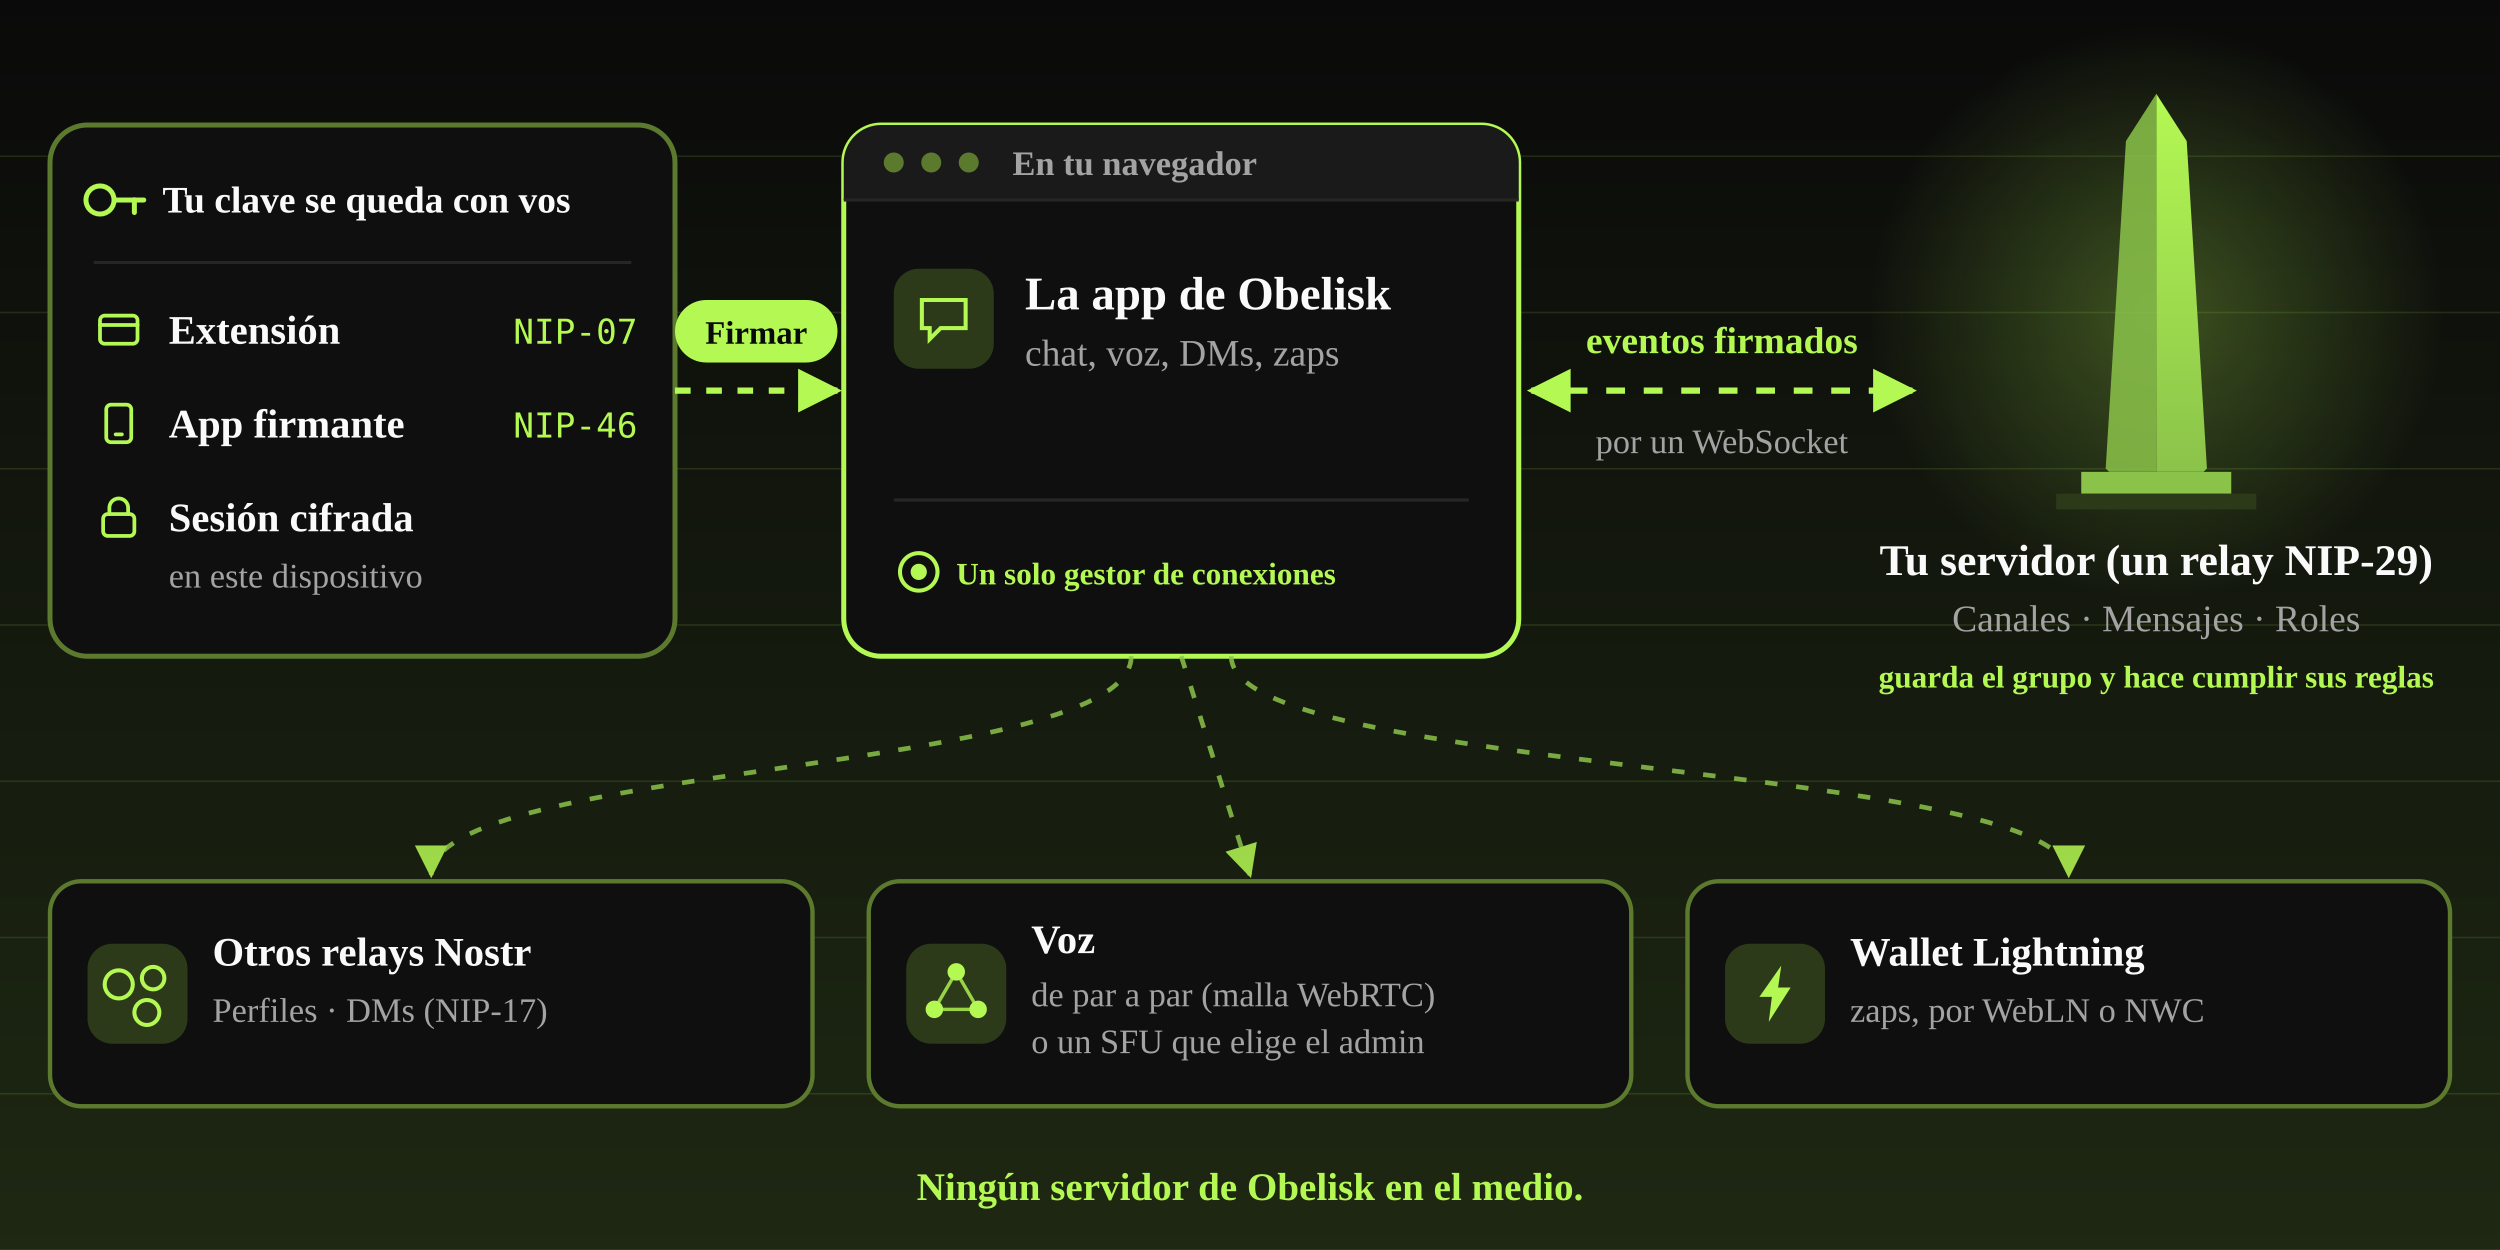
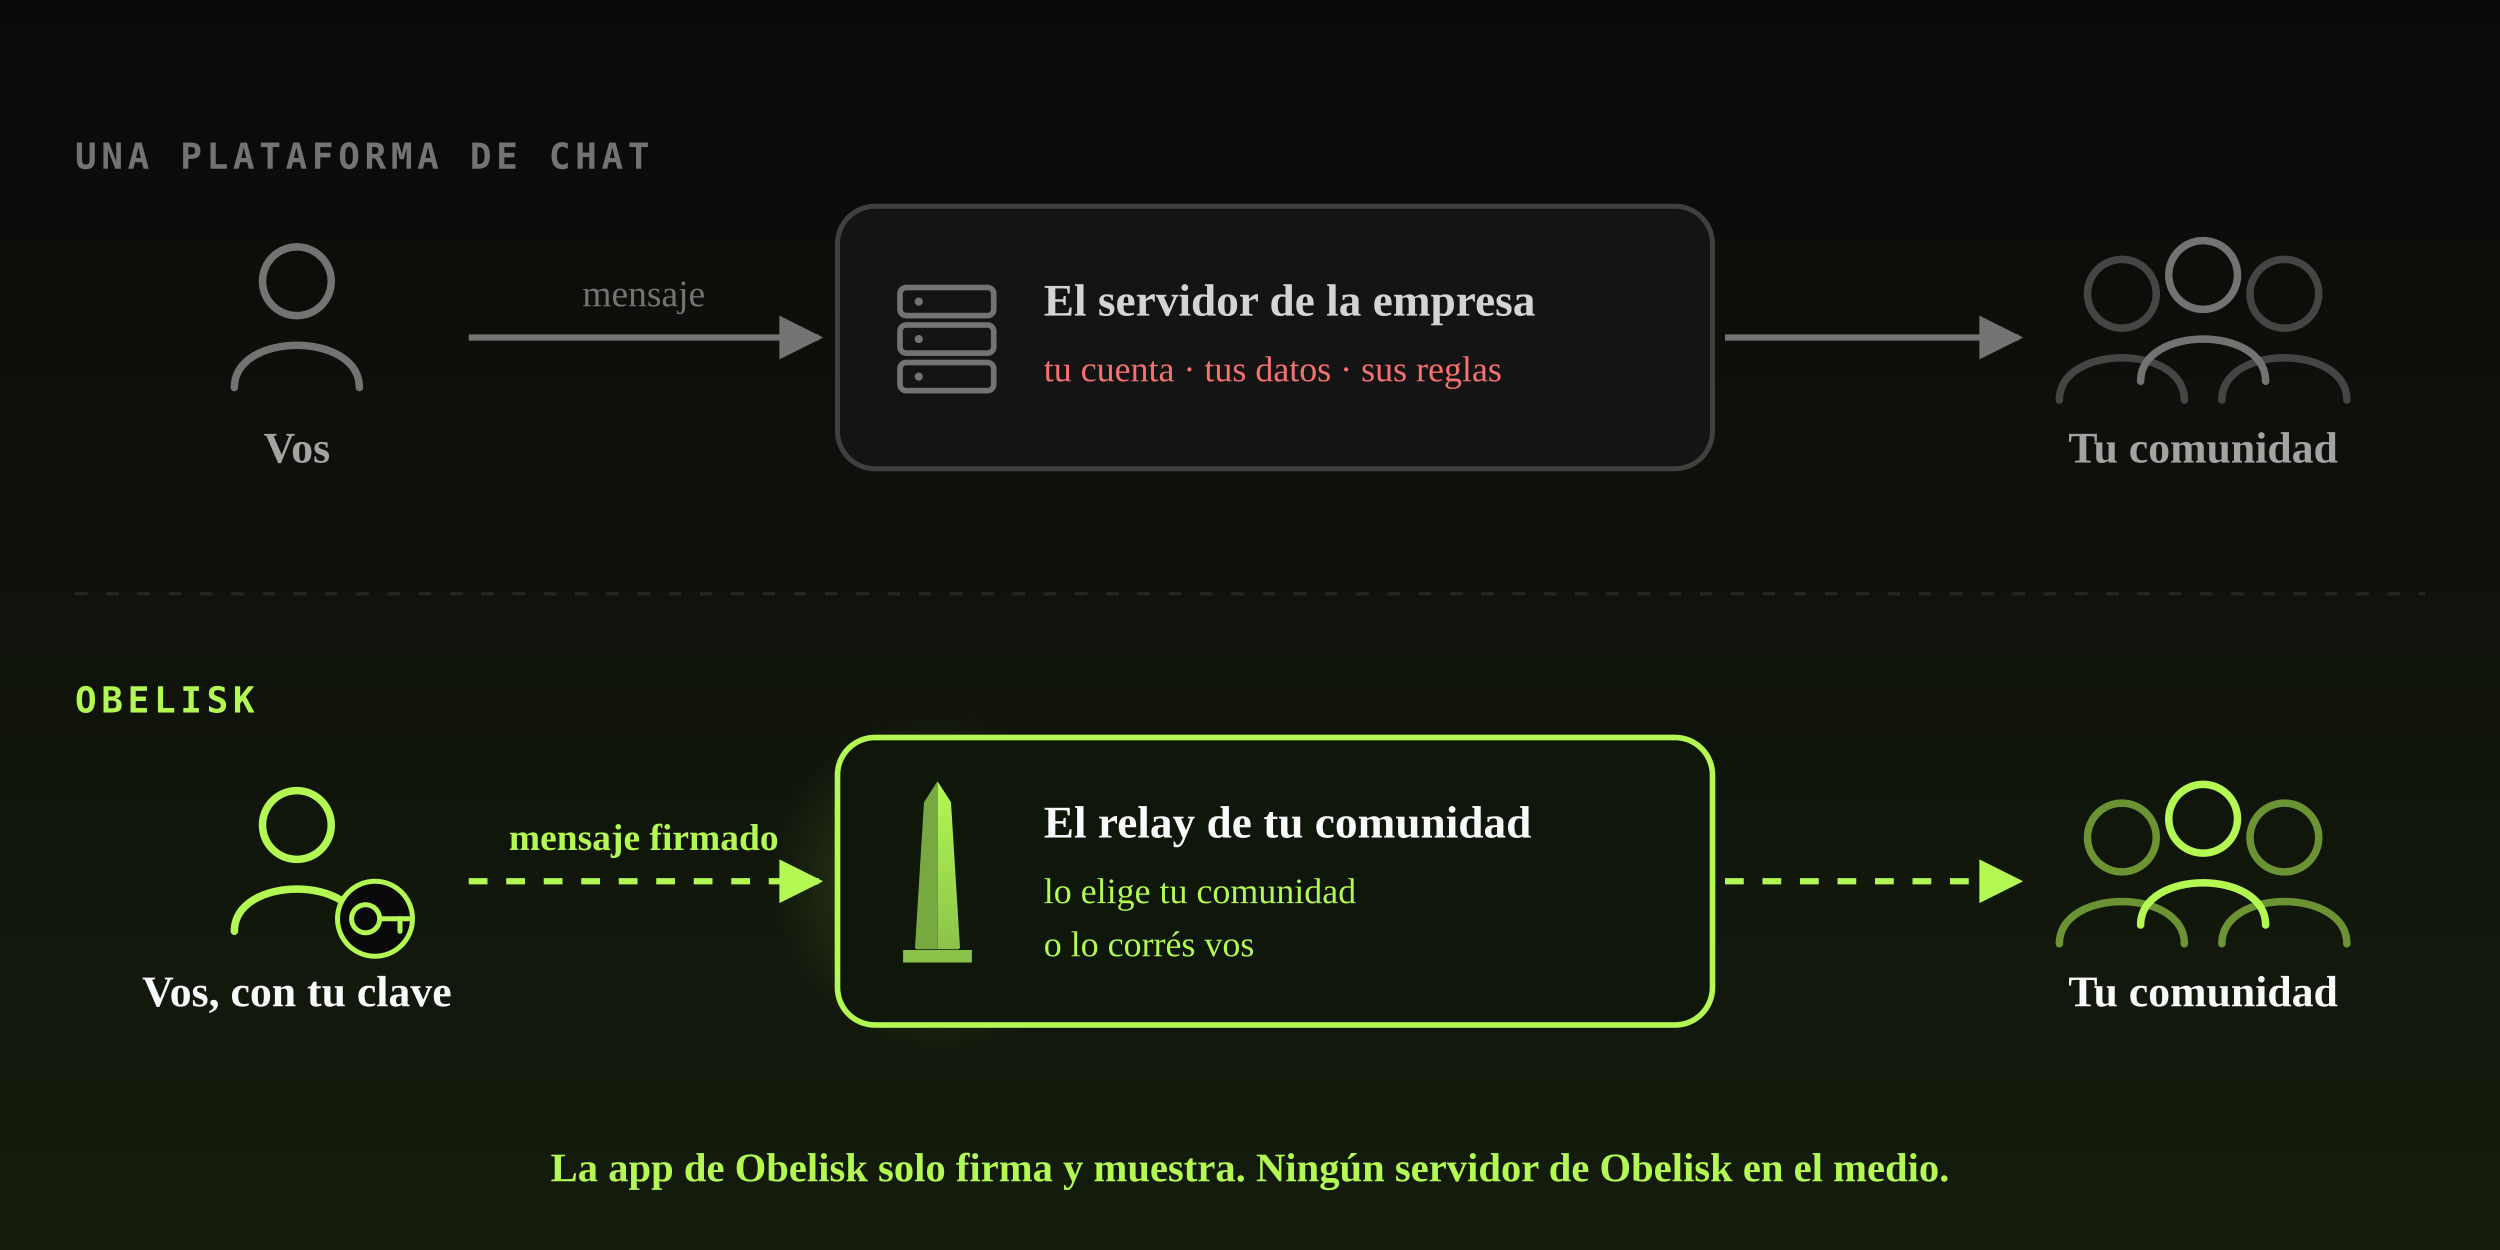
<svg xmlns="http://www.w3.org/2000/svg" viewBox="0 0 800 400" role="img" aria-labelledby="hero-how-title hero-how-desc" class="w-full h-auto">
  <defs>
    <linearGradient id="sky-how" x1="0" y1="0" x2="0" y2="1">
      <stop offset="0%" stop-color="#0a0a0a" />
-       <stop offset="100%" stop-color="#1e2812" />
+       <stop offset="100%" stop-color="#141c0c" />
    </linearGradient>
    <linearGradient id="how-obelisk-body" x1="0" y1="0" x2="0" y2="1">
      <stop offset="0%" stop-color="#b4f953" />
      <stop offset="100%" stop-color="#8bc34a" />
    </linearGradient>
    <radialGradient id="how-server-glow" cx="0.5" cy="0.5" r="0.5">
-       <stop offset="0%" stop-color="#b4f953" stop-opacity="0.28" />
+       <stop offset="0%" stop-color="#b4f953" stop-opacity="0.22" />
      <stop offset="100%" stop-color="#b4f953" stop-opacity="0" />
    </radialGradient>
    <marker id="how-arrow" viewBox="0 0 10 10" refX="9" refY="5" markerWidth="7" markerHeight="7" orient="auto-start-reverse">
      <path d="M 0 0 L 10 5 L 0 10 z" fill="#b4f953" />
    </marker>
+     <marker id="how-arrow-dim" viewBox="0 0 10 10" refX="9" refY="5" markerWidth="7" markerHeight="7" orient="auto-start-reverse">
+       <path d="M 0 0 L 10 5 L 0 10 z" fill="#737373" />
+     </marker>
  </defs>
  <rect width="800" height="400" fill="url(#sky-how)" />
-   <g opacity="0.12" stroke="#b4f953" stroke-width="0.5">
-     <line x1="0" y1="50" x2="800" y2="50" />
-     <line x1="0" y1="100" x2="800" y2="100" />
-     <line x1="0" y1="150" x2="800" y2="150" />
-     <line x1="0" y1="200" x2="800" y2="200" />
-     <line x1="0" y1="250" x2="800" y2="250" />
-     <line x1="0" y1="300" x2="800" y2="300" />
-     <line x1="0" y1="350" x2="800" y2="350" />
-     <line x1="0" y1="400" x2="800" y2="400" />
-   </g>
  <g>
-     <rect x="16" y="40" width="200" height="170" rx="12" fill="#0f0f0f" stroke="#5c7a2e" stroke-width="1.6" />
-     <g stroke="#b4f953" stroke-width="1.6" fill="none" stroke-linecap="round">
-       <circle cx="32" cy="64" r="4.5" />
-       <line x1="37" y1="64" x2="46" y2="64" />
-       <line x1="43" y1="64" x2="43" y2="68" />
+     <text x="24" y="54" font-size="11.5" font-weight="700" fill="#737373" font-family="monospace" letter-spacing="1.5">UNA PLATAFORMA DE CHAT</text>
+     <g stroke="#737373" stroke-width="2.4" fill="none" stroke-linecap="round">
+       <circle cx="95" cy="90" r="11" />
+       <path d="M75 124 C 75 106, 115 106, 115 124" />
    </g>
-     <text x="52" y="68" font-size="12" font-weight="700" fill="#fafafa">Tu clave se queda con vos</text>
-     <line x1="30" y1="84" x2="202" y2="84" stroke="#262626" stroke-width="1" />
+     <text x="95" y="148" text-anchor="middle" font-size="14" font-weight="700" fill="#a3a3a3">Vos</text>
+     <line x1="150" y1="108" x2="262" y2="108" stroke="#737373" stroke-width="2" marker-end="url(#how-arrow-dim)" />
+     <text x="206" y="98" text-anchor="middle" font-size="12" font-weight="400" fill="#737373">mensaje</text>
+     <rect x="268" y="66" width="280" height="84" rx="12" fill="#141414" stroke="#404040" stroke-width="1.6" />
+     <g stroke="#737373" stroke-width="1.8" fill="none">
+       <g>
+         <rect x="288" y="92" width="30" height="9" rx="2" />
+         <circle cx="294" cy="96.5" r="1.3" fill="#737373" stroke="none" />
+       </g>
+       <g>
+         <rect x="288" y="104" width="30" height="9" rx="2" />
+         <circle cx="294" cy="108.5" r="1.3" fill="#737373" stroke="none" />
+       </g>
+       <g>
+         <rect x="288" y="116" width="30" height="9" rx="2" />
+         <circle cx="294" cy="120.5" r="1.3" fill="#737373" stroke="none" />
+       </g>
+     </g>
+     <text x="334" y="101" font-size="14.5" font-weight="700" fill="#d4d4d4">El servidor de la empresa</text>
+     <text x="334" y="122" font-size="11.5" fill="#f87171">tu cuenta · tus datos · sus reglas</text>
+     <line x1="552" y1="108" x2="646" y2="108" stroke="#737373" stroke-width="2" marker-end="url(#how-arrow-dim)" />
    <g>
-       <g stroke="#b4f953" stroke-width="1.2" fill="none" stroke-linecap="round">
-         <rect x="32" y="101" width="12" height="9" rx="1.5" />
-         <line x1="32" y1="104" x2="44" y2="104" />
-       </g>
-       <text x="54" y="110" font-size="13" font-weight="600" fill="#fafafa">Extensión</text>
-     </g>
-     <text x="204" y="110" font-size="11" fill="#b4f953" font-family="monospace" text-anchor="end">NIP-07</text>
-     <g>
-       <g stroke="#b4f953" stroke-width="1.2" fill="none" stroke-linecap="round">
-         <rect x="34" y="129.5" width="8" height="12" rx="1.5" />
-         <line x1="37" y1="139" x2="39" y2="139" />
-       </g>
-       <text x="54" y="140" font-size="13" font-weight="600" fill="#fafafa">App firmante</text>
-     </g>
-     <text x="204" y="140" font-size="11" fill="#b4f953" font-family="monospace" text-anchor="end">NIP-46</text>
-     <g>
-       <g stroke="#b4f953" stroke-width="1.2" fill="none" stroke-linecap="round">
-         <rect x="33" y="164.5" width="10" height="7" rx="1.5" />
-         <path d="M35 164.5 v-2 a3 3 0 0 1 6 0 v2" />
-       </g>
-       <text x="54" y="170" font-size="13" font-weight="600" fill="#fafafa">Sesión cifrada</text>
-     </g>
-     <text x="54" y="188" font-size="11" fill="#a3a3a3">en este dispositivo</text>
-   </g>
-   <g>
-     <rect x="270" y="40" width="216" height="170" rx="12" fill="#0f0f0f" stroke="#b4f953" stroke-width="1.6" />
-     <path d="M270 64 V52 a12 12 0 0 1 12 -12 H474 a12 12 0 0 1 12 12 V64 Z" fill="#1a1a1a" />
-     <line x1="270" y1="64" x2="486" y2="64" stroke="#262626" stroke-width="1" />
-     <circle cx="286" cy="52" r="3.2" fill="#5c7a2e" />
-     <circle cx="298" cy="52" r="3.2" fill="#5c7a2e" />
-     <circle cx="310" cy="52" r="3.2" fill="#5c7a2e" />
-     <text x="324" y="56" font-size="11" font-weight="600" fill="#a3a3a3">En tu navegador</text>
-     <rect x="286" y="86" width="32" height="32" rx="8" fill="#2d3a1a" />
-     <path d="M295 96 h14 v9 h-8 l-3.5 3.5 v-3.5 h-2.5 z" stroke="#b4f953" stroke-width="1.3" fill="none" stroke-linecap="round" />
-     <text x="328" y="99" font-size="15" font-weight="700" fill="#fafafa">La app de Obelisk</text>
-     <text x="328" y="117" font-size="12" fill="#a3a3a3">chat, voz, DMs, zaps</text>
-     <line x1="286" y1="160" x2="470" y2="160" stroke="#262626" stroke-width="1" />
-     <circle cx="294" cy="183" r="6" fill="none" stroke="#b4f953" stroke-width="1.3" />
-     <circle cx="294" cy="183" r="2.6" fill="#b4f953" style="transform-origin:294px 183px" />
-     <text x="306" y="187" font-size="10" font-weight="700" fill="#b4f953">Un solo gestor de conexiones</text>
-   </g>
-   <g>
-     <circle cx="690" cy="100" r="92" fill="url(#how-server-glow)" style="transform-origin:690px 100px;transform-box:fill-box" />
-     <g transform="translate(620.9 25.7) scale(0.27)">
-       <path d="M 256,16 L 220,72 L 196,460 L 200,464 L 256,464 L 256,72 Z" fill="#8bc34a" opacity="0.85" />
-       <path d="M 256,16 L 292,72 L 316,460 L 312,464 L 256,464 L 256,72 Z" fill="url(#how-obelisk-body)" />
-     </g>
-     <rect x="666" y="151" width="48" height="7" fill="#8bc34a" />
-     <rect x="658" y="158" width="64" height="5" fill="#2d3a1a" />
-     <text x="690" y="184" text-anchor="middle" font-size="14" font-weight="700" fill="#fafafa">Tu servidor (un relay NIP-29)</text>
-     <text x="690" y="202" text-anchor="middle" font-size="12" fill="#a3a3a3">Canales · Mensajes · Roles</text>
-     <text x="690" y="220" text-anchor="middle" font-size="10" font-weight="600" fill="#b4f953">guarda el grupo y hace cumplir sus reglas</text>
-   </g>
-   <g>
-     <g>
-       <rect x="16" y="282" width="244" height="72" rx="10" fill="#0f0f0f" stroke="#5c7a2e" stroke-width="1.4" />
-       <rect x="28" y="302" width="32" height="32" rx="8" fill="#2d3a1a" />
-       <g transform="translate(44 318)">
-         <g>
-           <circle cx="-6" cy="-3" r="4.5" fill="none" stroke="#b4f953" stroke-width="1.3" />
-           <circle cx="5" cy="-5" r="3.6" fill="none" stroke="#b4f953" stroke-width="1.3" />
-           <circle cx="3" cy="6" r="4" fill="none" stroke="#b4f953" stroke-width="1.3" />
+       <g opacity="0.55">
+         <g stroke="#737373" stroke-width="2.4" fill="none" stroke-linecap="round">
+           <circle cx="679" cy="94" r="11" />
+           <path d="M659 128 C 659 110, 699 110, 699 128" />
+         </g>
+         <g stroke="#737373" stroke-width="2.4" fill="none" stroke-linecap="round">
+           <circle cx="731" cy="94" r="11" />
+           <path d="M711 128 C 711 110, 751 110, 751 128" />
        </g>
      </g>
-       <text x="68" y="309" font-size="13" font-weight="700" fill="#fafafa">Otros relays Nostr</text>
-       <text x="68" y="327" font-size="11" fill="#a3a3a3">Perfiles · DMs (NIP-17)</text>
+       <g stroke="#737373" stroke-width="2.4" fill="none" stroke-linecap="round">
+         <circle cx="705" cy="88" r="11" />
+         <path d="M685 122 C 685 104, 725 104, 725 122" />
+       </g>
+     </g>
+     <text x="705" y="148" text-anchor="middle" font-size="14" font-weight="700" fill="#a3a3a3">Tu comunidad</text>
+   </g>
+   <line x1="24" y1="190" x2="776" y2="190" stroke="#262626" stroke-width="1" stroke-dasharray="4 6" />
+   <g>
+     <text x="24" y="228" font-size="11.5" font-weight="700" fill="#b4f953" font-family="monospace" letter-spacing="1.5">OBELISK</text>
+     <g stroke="#b4f953" stroke-width="2.4" fill="none" stroke-linecap="round">
+       <circle cx="95" cy="264" r="11" />
+       <path d="M75 298 C 75 280, 115 280, 115 298" />
    </g>
    <g>
-       <rect x="278" y="282" width="244" height="72" rx="10" fill="#0f0f0f" stroke="#5c7a2e" stroke-width="1.4" />
-       <rect x="290" y="302" width="32" height="32" rx="8" fill="#2d3a1a" />
-       <g transform="translate(306 318)">
-         <g>
-           <path d="M0 -7 L-7 5 L7 5 Z" fill="none" stroke="#b4f953" stroke-width="1.1" opacity="0.8" />
-           <circle cx="0" cy="-7" r="2.8" fill="#b4f953" />
-           <circle cx="-7" cy="5" r="2.8" fill="#b4f953" />
-           <circle cx="7" cy="5" r="2.8" fill="#b4f953" />
+       <circle cx="120" cy="294" r="12" fill="#0a0a0a" stroke="#b4f953" stroke-width="1.6" />
+       <g stroke="#b4f953" stroke-width="1.6" fill="none" stroke-linecap="round">
+         <circle cx="117" cy="294" r="4.5" />
+         <line x1="122" y1="294" x2="131" y2="294" />
+         <line x1="128" y1="294" x2="128" y2="298" />
+       </g>
+     </g>
+     <text x="95" y="322" text-anchor="middle" font-size="14" font-weight="700" fill="#fafafa">Vos, con tu clave</text>
+     <line x1="150" y1="282" x2="262" y2="282" stroke="#b4f953" stroke-width="2" stroke-dasharray="6 6" marker-end="url(#how-arrow)" />
+     <text x="206" y="272" text-anchor="middle" font-size="12" font-weight="700" fill="#b4f953">mensaje firmado</text>
+     <circle cx="300" cy="282" r="54" fill="url(#how-server-glow)" style="transform-origin:300px 282px;transform-box:fill-box" />
+     <rect x="268" y="236" width="280" height="92" rx="12" fill="#0f160a" stroke="#b4f953" stroke-width="1.8" />
+     <g>
+       <g transform="translate(269.28 248.08) scale(0.12)">
+         <path d="M 256,16 L 220,72 L 196,460 L 200,464 L 256,464 L 256,72 Z" fill="#8bc34a" opacity="0.85" />
+         <path d="M 256,16 L 292,72 L 316,460 L 312,464 L 256,464 L 256,72 Z" fill="url(#how-obelisk-body)" />
+       </g>
+       <rect x="289" y="304" width="22" height="4" fill="#8bc34a" />
+     </g>
+     <text x="334" y="268" font-size="14.5" font-weight="700" fill="#fafafa">El relay de tu comunidad</text>
+     <text x="334" y="289" font-size="11.5" fill="#b4f953">lo elige tu comunidad</text>
+     <text x="334" y="306" font-size="11.5" fill="#b4f953">o lo corrés vos</text>
+     <line x1="552" y1="282" x2="646" y2="282" stroke="#b4f953" stroke-width="2" stroke-dasharray="6 6" marker-end="url(#how-arrow)" />
+     <g>
+       <g opacity="0.55">
+         <g stroke="#b4f953" stroke-width="2.4" fill="none" stroke-linecap="round">
+           <circle cx="679" cy="268" r="11" />
+           <path d="M659 302 C 659 284, 699 284, 699 302" />
+         </g>
+         <g stroke="#b4f953" stroke-width="2.4" fill="none" stroke-linecap="round">
+           <circle cx="731" cy="268" r="11" />
+           <path d="M711 302 C 711 284, 751 284, 751 302" />
        </g>
      </g>
-       <text x="330" y="305" font-size="13" font-weight="700" fill="#fafafa">Voz</text>
-       <text x="330" y="322" font-size="11" fill="#a3a3a3">de par a par (malla WebRTC)</text>
-       <text x="330" y="337" font-size="11" fill="#a3a3a3">o un SFU que elige el admin</text>
+       <g stroke="#b4f953" stroke-width="2.4" fill="none" stroke-linecap="round">
+         <circle cx="705" cy="262" r="11" />
+         <path d="M685 296 C 685 278, 725 278, 725 296" />
+       </g>
    </g>
-     <g>
-       <rect x="540" y="282" width="244" height="72" rx="10" fill="#0f0f0f" stroke="#5c7a2e" stroke-width="1.4" />
-       <rect x="552" y="302" width="32" height="32" rx="8" fill="#2d3a1a" />
-       <g transform="translate(568 318)">
-         <polygon points="2,-9 -5,1 -1,1 -2,9 5,-2 1,-2" fill="#b4f953" />
-       </g>
-       <text x="592" y="309" font-size="13" font-weight="700" fill="#fafafa">Wallet Lightning</text>
-       <text x="592" y="327" font-size="11" fill="#a3a3a3">zaps, por WebLN o NWC</text>
-     </g>
+     <text x="705" y="322" text-anchor="middle" font-size="14" font-weight="700" fill="#fafafa">Tu comunidad</text>
  </g>
-   <line x1="216" y1="125" x2="268" y2="125" stroke="#b4f953" stroke-width="2" stroke-dasharray="5 5" marker-end="url(#how-arrow)" />
-   <rect x="216" y="96" width="52" height="20" rx="10" fill="#b4f953" />
-   <text x="242" y="110" text-anchor="middle" font-size="10.5" font-weight="700" fill="#0a0a0a">Firmar</text>
-   <line x1="490" y1="125" x2="612" y2="125" stroke="#b4f953" stroke-width="2" stroke-dasharray="6 6" marker-start="url(#how-arrow)" marker-end="url(#how-arrow)" />
-   <text x="551" y="113" text-anchor="middle" font-size="12" font-weight="700" fill="#b4f953">eventos firmados</text>
-   <text x="551" y="145" text-anchor="middle" font-size="11" fill="#a3a3a3">por un WebSocket</text>
-   <g stroke="#8bc34a" stroke-width="1.5" fill="none" stroke-dasharray="4 6" opacity="0.85">
-     <path d="M362 210 C 362 248, 138 244, 138 280" marker-end="url(#how-arrow)" />
-     <path d="M378 210 L 400 280" marker-end="url(#how-arrow)" />
-     <path d="M394 210 C 394 248, 662 244, 662 280" marker-end="url(#how-arrow)" />
-   </g>
-   <text x="400" y="384" text-anchor="middle" font-size="12.5" font-weight="700" fill="#b4f953">Ningún servidor de Obelisk en el medio.</text>
+   <text x="400" y="378" text-anchor="middle" font-size="13" font-weight="700" fill="#b4f953">La app de Obelisk solo firma y muestra. Ningún servidor de Obelisk en el medio.</text>
</svg>
